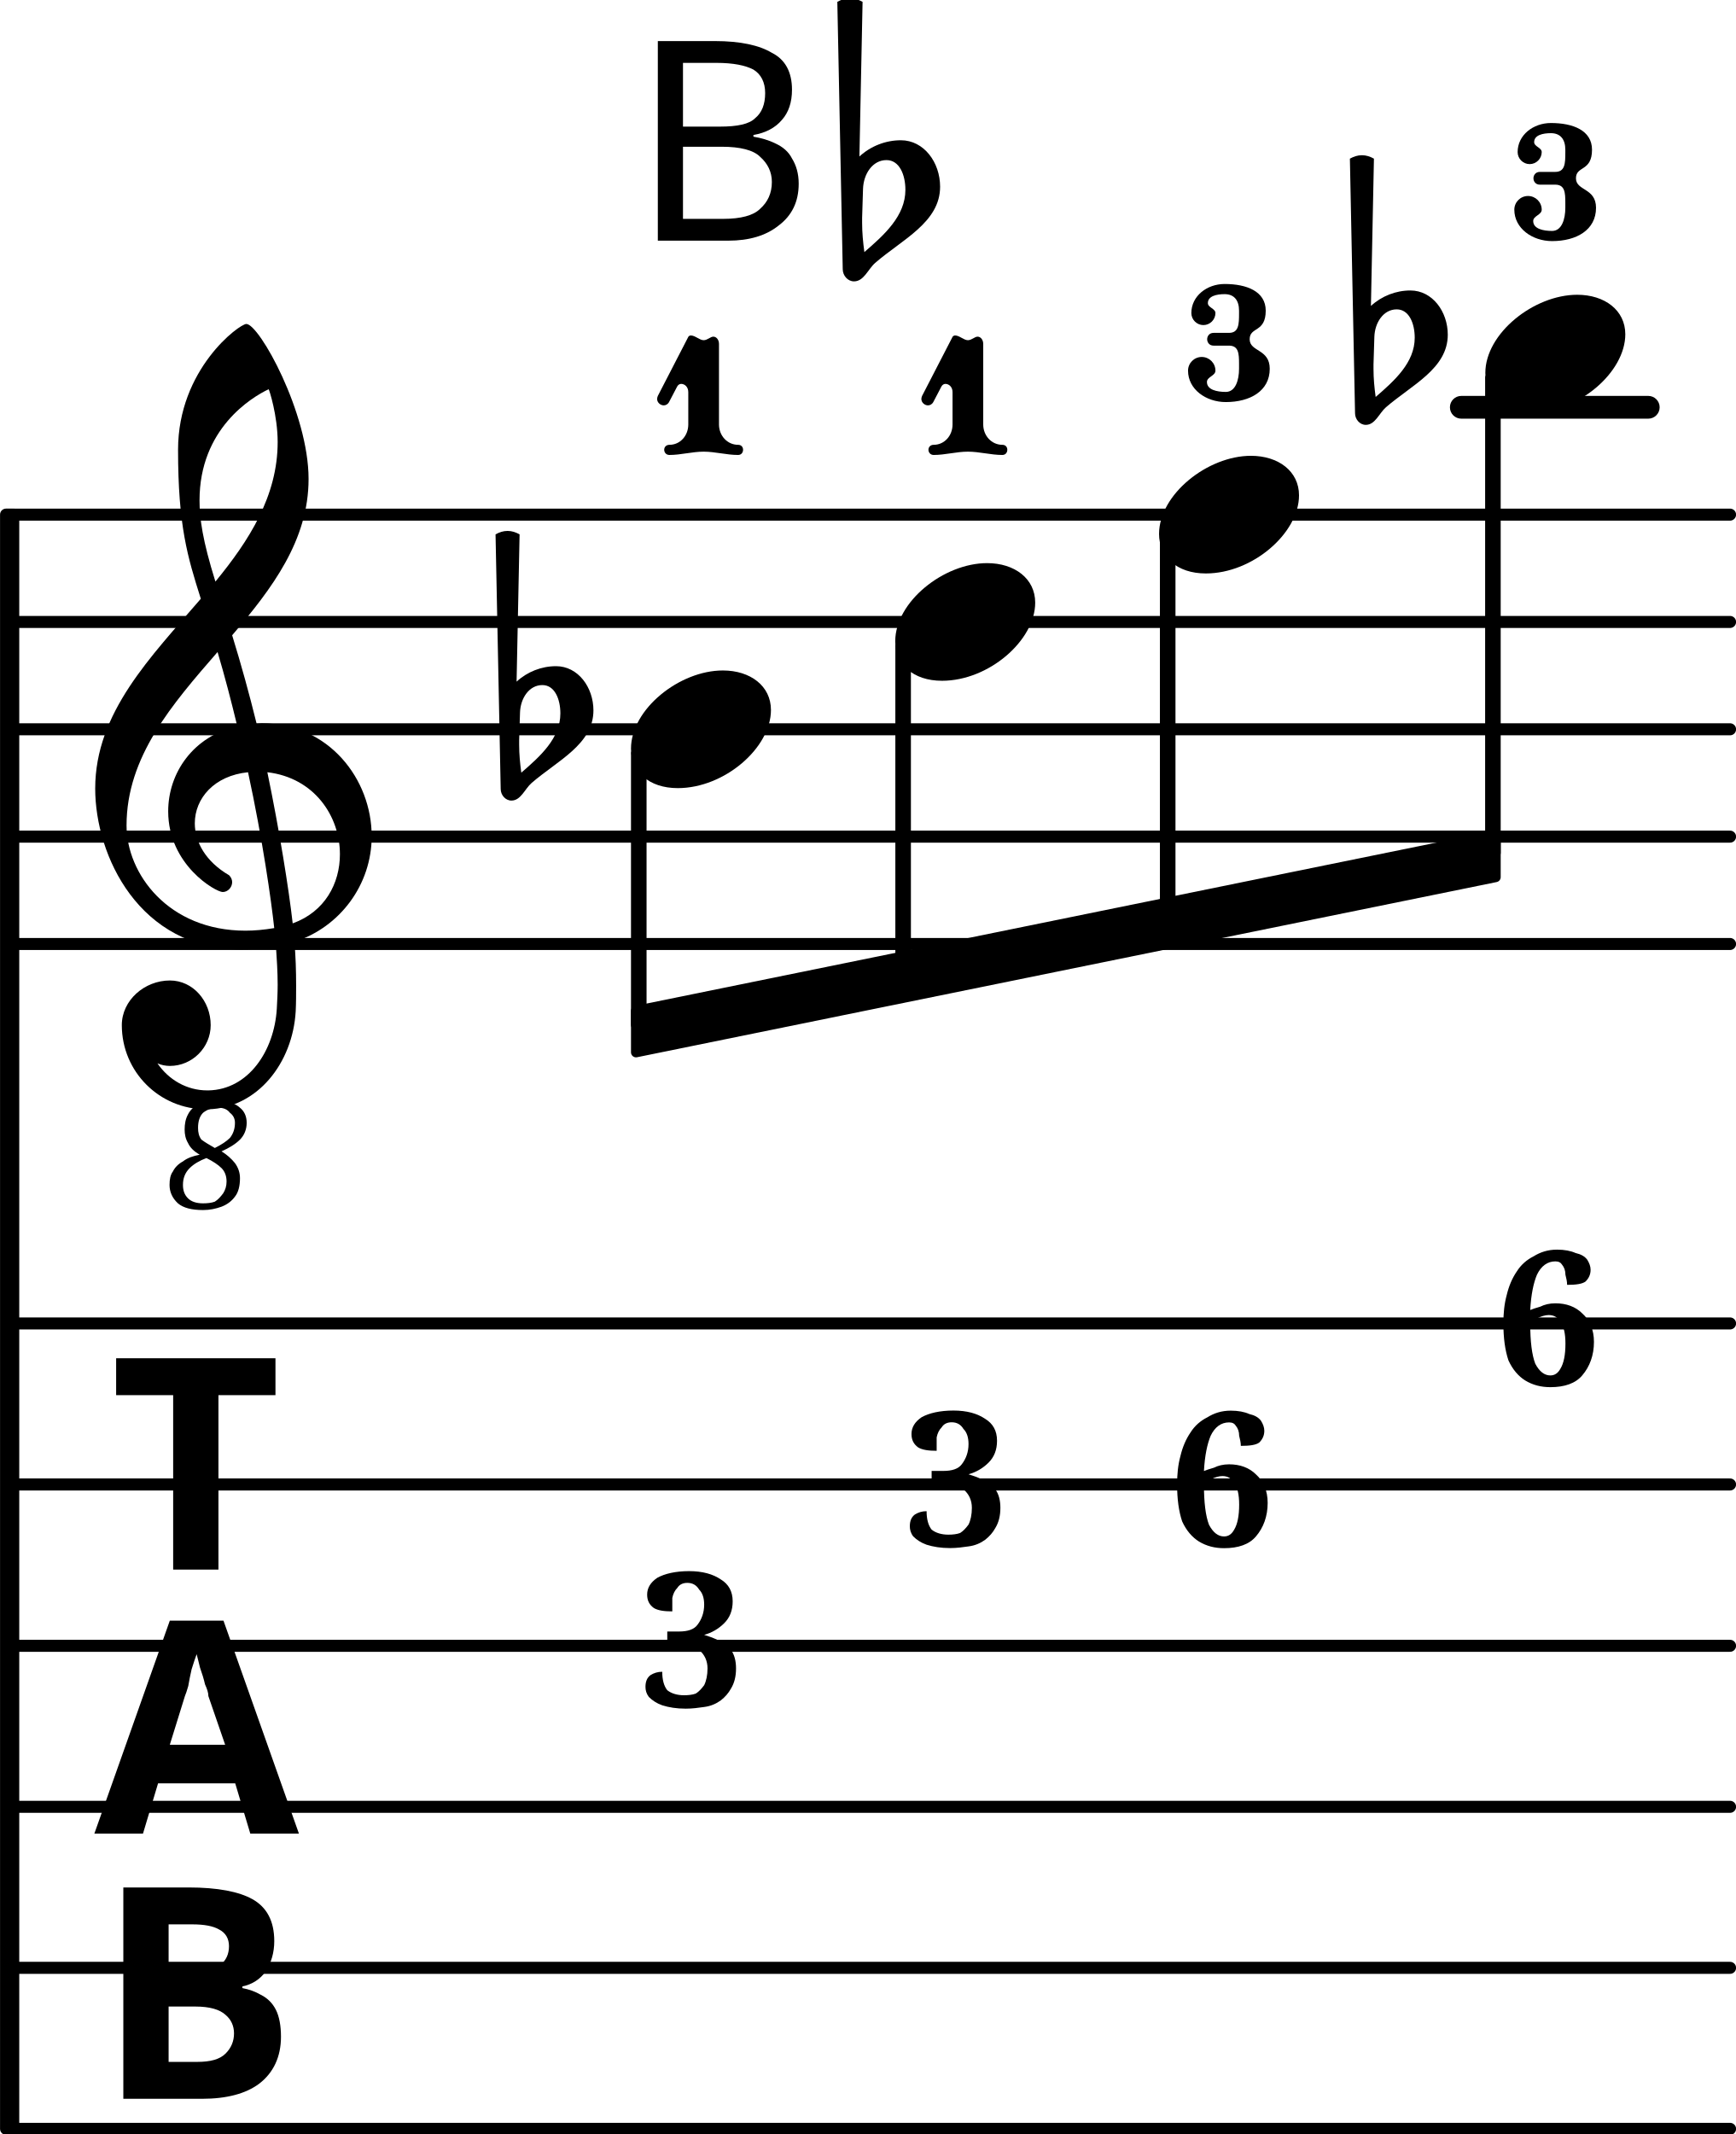
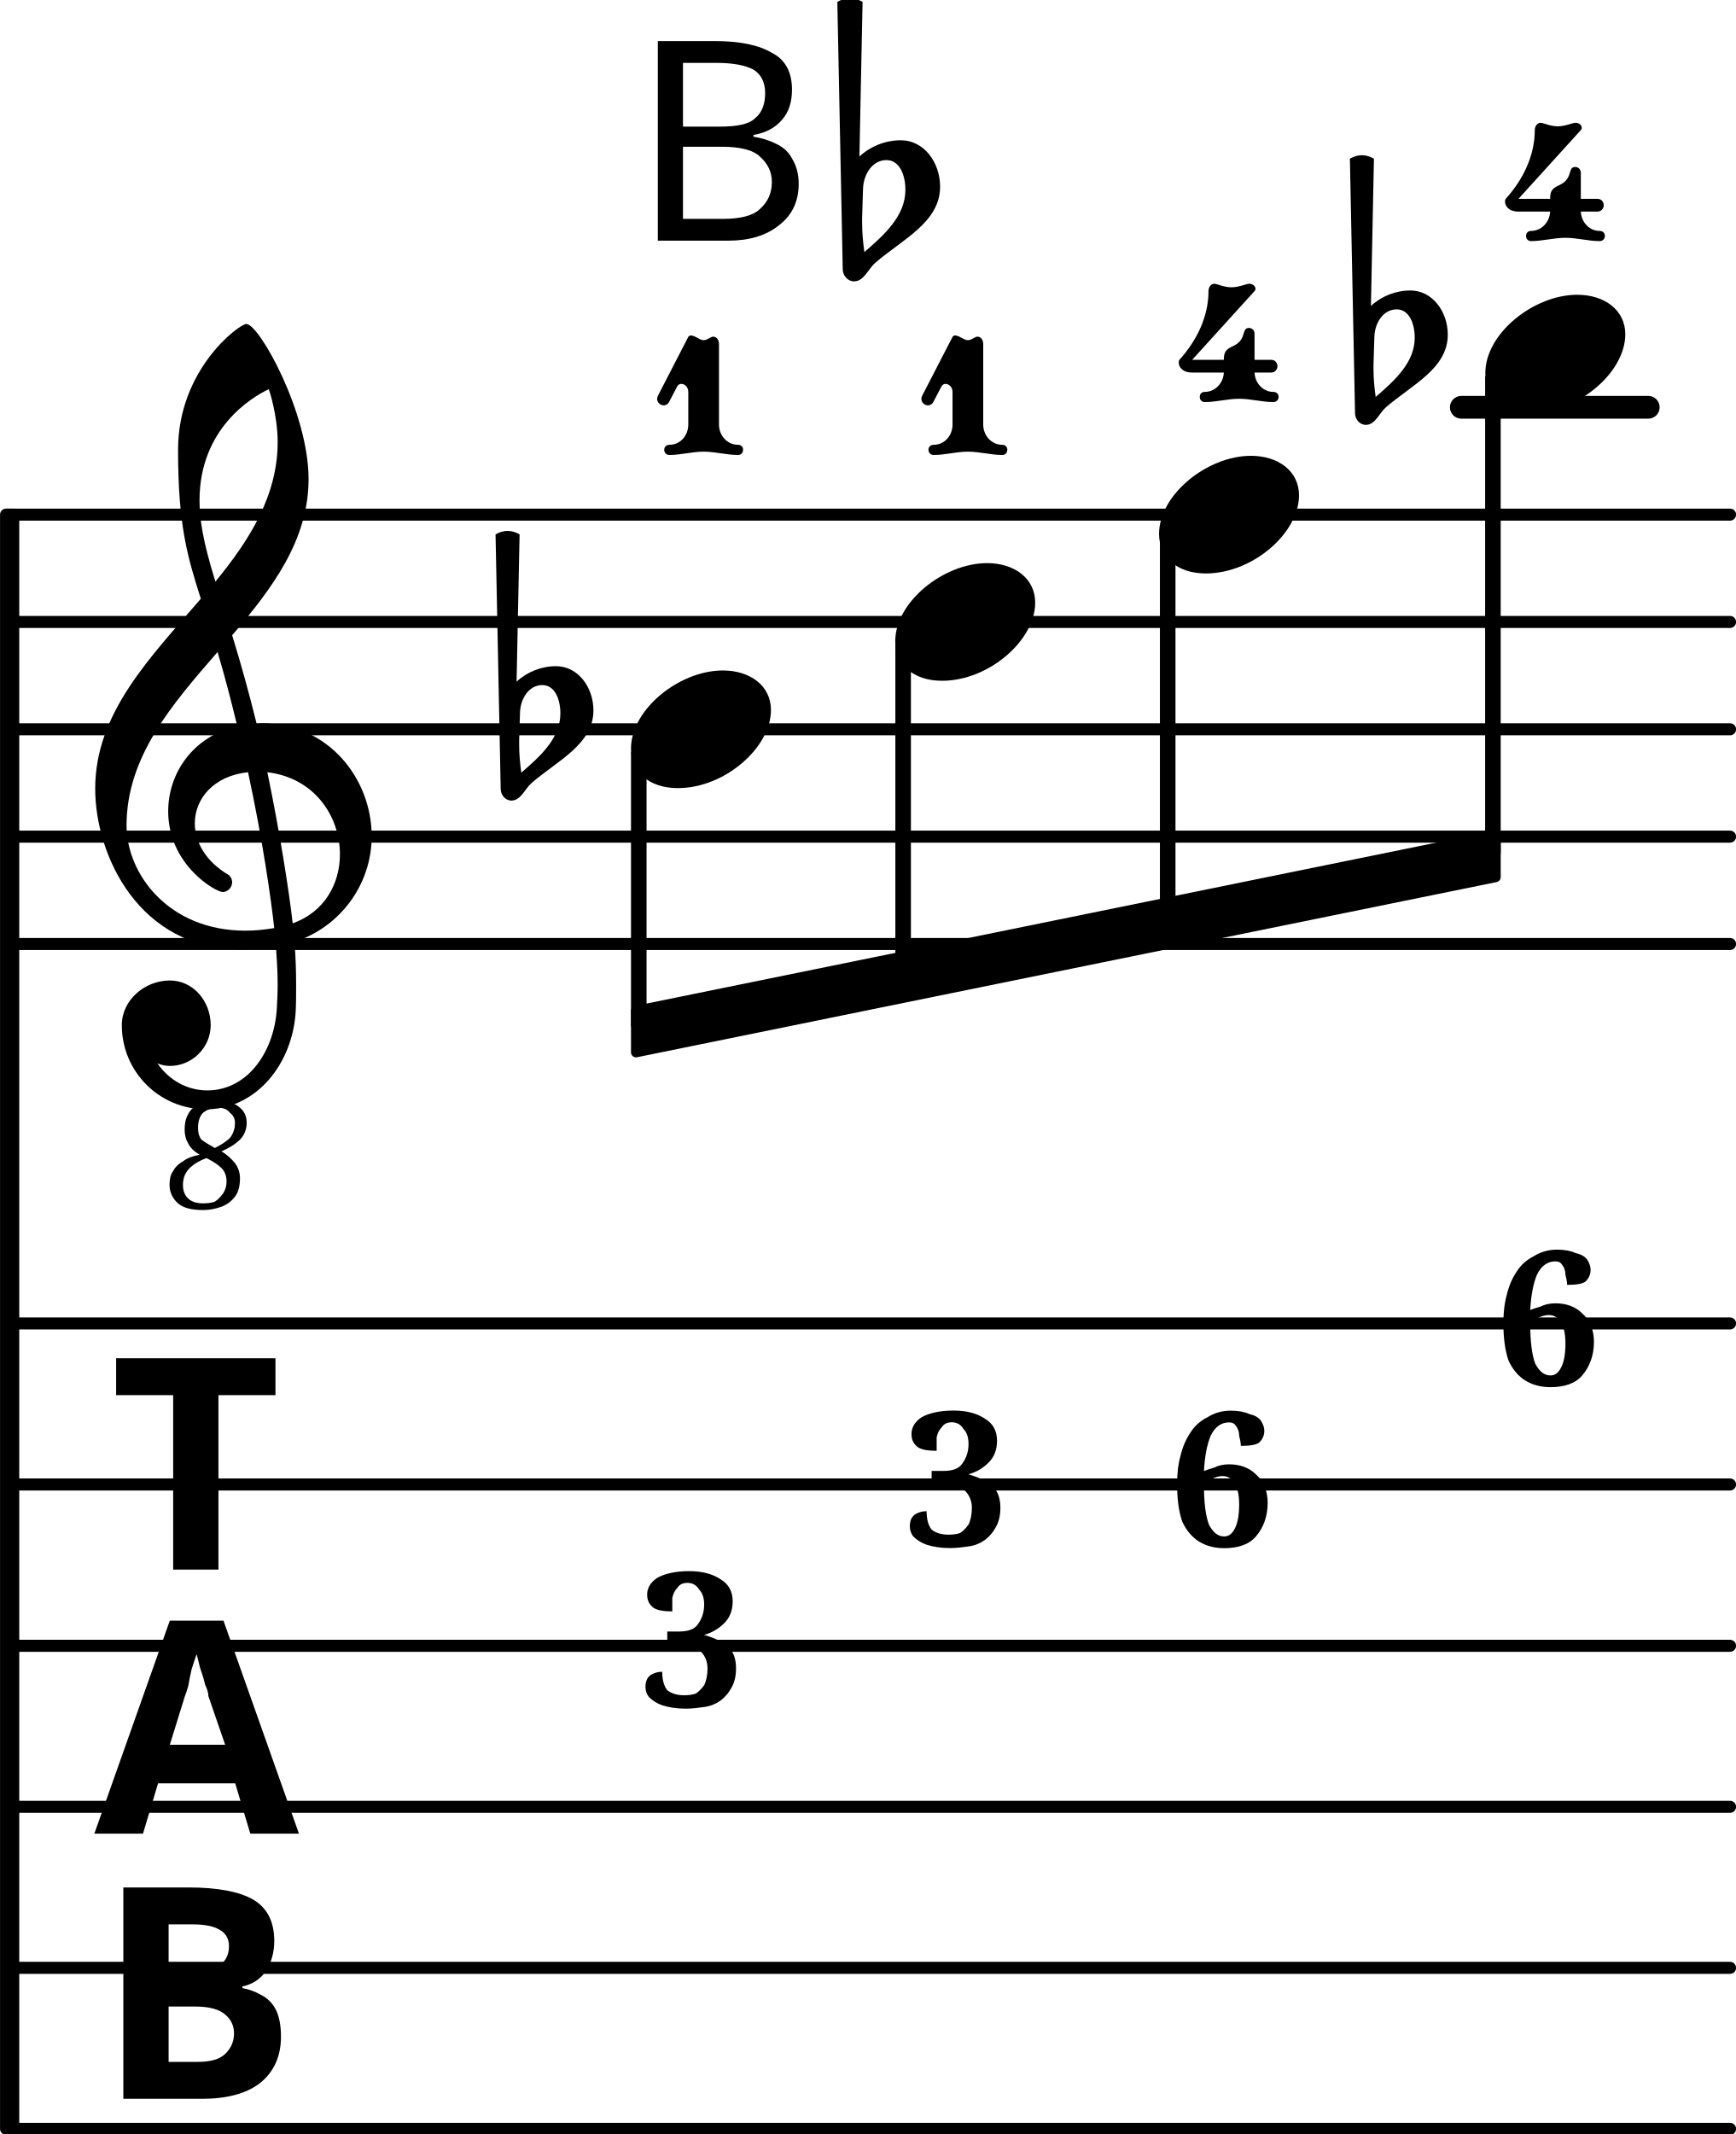
<svg xmlns="http://www.w3.org/2000/svg" preserveAspectRatio="xMidYMid meet" viewBox="-0.079 -4.552 16.17 19.88">
  <g transform="translate(0, -0.7578)">
    <rect x="13.43" y="-0.106" width="1.954" height="0.212" ry="0.106" fill="currentColor" />
  </g>
  <g transform="translate(0, 4.242)">
    <line stroke-linejoin="round" stroke-linecap="round" stroke-width="0.112" stroke="currentColor" x1="0.056" y1="0" x2="16.04" y2="0" />
  </g>
  <g transform="translate(0, 3.242)">
    <line stroke-linejoin="round" stroke-linecap="round" stroke-width="0.112" stroke="currentColor" x1="0.056" y1="0" x2="16.04" y2="0" />
  </g>
  <g transform="translate(0, 2.242)">
    <line stroke-linejoin="round" stroke-linecap="round" stroke-width="0.112" stroke="currentColor" x1="0.056" y1="0" x2="16.04" y2="0" />
  </g>
  <g transform="translate(0, 1.242)">
    <line stroke-linejoin="round" stroke-linecap="round" stroke-width="0.112" stroke="currentColor" x1="0.056" y1="0" x2="16.04" y2="0" />
  </g>
  <g transform="translate(0, 0.2422)">
    <line stroke-linejoin="round" stroke-linecap="round" stroke-width="0.112" stroke="currentColor" x1="0.056" y1="0" x2="16.04" y2="0" />
  </g>
  <g transform="translate(0, 15.28)">
    <line stroke-linejoin="round" stroke-linecap="round" stroke-width="0.112" stroke="currentColor" x1="0.056" y1="0" x2="16.04" y2="0" />
  </g>
  <g transform="translate(0, 13.78)">
    <line stroke-linejoin="round" stroke-linecap="round" stroke-width="0.112" stroke="currentColor" x1="0.056" y1="0" x2="16.04" y2="0" />
  </g>
  <g transform="translate(0, 12.28)">
    <line stroke-linejoin="round" stroke-linecap="round" stroke-width="0.112" stroke="currentColor" x1="0.056" y1="0" x2="16.04" y2="0" />
  </g>
  <g transform="translate(0, 10.78)">
    <line stroke-linejoin="round" stroke-linecap="round" stroke-width="0.112" stroke="currentColor" x1="0.056" y1="0" x2="16.04" y2="0" />
  </g>
  <g transform="translate(0, 9.277)">
    <line stroke-linejoin="round" stroke-linecap="round" stroke-width="0.112" stroke="currentColor" x1="0.056" y1="0" x2="16.04" y2="0" />
  </g>
  <g transform="translate(0, 7.777)">
    <line stroke-linejoin="round" stroke-linecap="round" stroke-width="0.112" stroke="currentColor" x1="0.056" y1="0" x2="16.04" y2="0" />
  </g>
  <g transform="translate(5.8, 5.058)">
    <polygon stroke-linejoin="round" stroke-linecap="round" stroke-width="0.094" fill="currentColor" stroke="currentColor" points="8.056 -1.825 8.056 -1.439 0.047 0.193 0.047 -0.193" />
  </g>
  <g transform="translate(5.8, -2.31)">
    <text font-family="sans" font-size="2.616" text-anchor="start" fill="currentColor">
      <tspan>B</tspan>
    </text>
  </g>
  <g transform="translate(7.84, -2.628)">
    <path transform="scale(0.0042, -0.0042)" d="M29 39l-2 -64v-11c0 -22 2 -43 5 -65c44 38 91 80 91 138c0 33 -13 66 -42 66c-31 0 -51 -31 -52 -64zM-28 454c9 5 18 8 28 8s19 -3 28 -8l-7 -343c25 23 58 36 92 36c51 0 87 -49 87 -103c0 -79 -84 -117 -144 -169c-16 -14 -25 -41 -47 -41c-14 0 -25 13 -25 27z" fill="currentColor" />
  </g>
  <g transform="translate(5.8, 2.242)">
    <path transform="scale(0.004, -0.004)" d="M0 -45c0 92 113 182 214 182c64 0 112 -36 112 -92c0 -88 -108 -182 -217 -182c-68 0 -109 39 -109 92z" fill="currentColor" />
  </g>
  <g transform="translate(6.05, -0.3136)">
    <path transform="scale(0.0022, -0.0022)" d="M194 486c16 0 29 15 41 15c13 0 24 -13 24 -31v-341c0 -47 35 -86 81 -86c14 0 21 -10 21 -21s-7 -22 -21 -22c-49 0 -97 14 -146 14s-96 -14 -145 -14c-14 0 -22 11 -22 22s8 21 22 21c46 0 80 39 80 86v137c0 23 -16 35 -30 35c-7 0 -13 -4 -17 -11l-34 -65 c-5 -10 -14 -15 -23 -15c-14 0 -28 12 -28 27c0 4 1 8 3 13l129 250c2 4 7 6 11 6c18 0 37 -20 54 -20z" fill="currentColor" />
  </g>
  <g transform="translate(0.8, 3.242)">
    <path transform="scale(0.004, -0.004)" d="M265 -635h-5c-108 0 -196 87 -196 196c0 58 53 104 112 104c54 0 95 -48 95 -104c0 -52 -43 -95 -95 -95c-10 0 -20 2 -29 6c26 -38 68 -63 116 -63h3zM403 150c28 -135 50 -272 59 -352c75 27 110 93 110 161c0 88 -59 178 -169 191zM75 26c0 -112 97 -245 277 -245 c21 0 43 2 67 6c-7 65 -27 206 -61 363c-79 -8 -124 -61 -124 -119c0 -43 25 -89 80 -121c5 -5 7 -11 7 -16c0 -12 -10 -23 -22 -23c-16 0 -127 63 -127 188c0 89 58 175 161 198c-14 58 -29 116 -46 173c-106 -122 -212 -244 -212 -404zM354 1194c30 0 145 -207 145 -361 c0 -143 -85 -255 -178 -364c21 -68 40 -137 57 -206c4 0 8 1 12 1c156 0 256 -130 256 -263c0 -113 -74 -212 -180 -246c3 -34 4 -68 4 -102c0 -20 0 -40 -1 -60c-7 -120 -89 -225 -204 -228l1 44c93 2 153 92 159 190c1 19 2 37 2 56c0 30 -2 60 -4 90 c-28 -5 -54 -8 -79 -8c-240 0 -342 219 -342 375c0 177 130 307 246 442c-31 98 -53 170 -53 347c0 188 143 293 159 293zM427 919c0 62 -20 123 -21 123c-40 -19 -161 -92 -161 -259c0 -42 7 -93 37 -189c78 95 145 199 145 325z" fill="currentColor" />
  </g>
  <g transform="translate(1.485, 6.705)">
    <text font-family="serif" font-style="italic" font-size="1.386" text-anchor="start" fill="currentColor">
      <tspan>8</tspan>
    </text>
  </g>
  <g transform="translate(5.888, 11.35)">
    <text font-family="serif" font-weight="bold" font-size="1.746" text-anchor="start" fill="currentColor">
      <tspan>3</tspan>
    </text>
  </g>
  <g transform="translate(0.9406, 10.07)">
    <text font-family="sans" font-weight="bold" font-size="2.772" text-anchor="start" fill="currentColor">
      <tspan>T</tspan>
    </text>
  </g>
  <g transform="translate(0.8, 12.53)">
    <text font-family="sans" font-weight="bold" font-size="2.772" text-anchor="start" fill="currentColor">
      <tspan>A</tspan>
    </text>
  </g>
  <g transform="translate(0.8201, 15)">
    <text font-family="sans" font-weight="bold" font-size="2.772" text-anchor="start" fill="currentColor">
      <tspan>B</tspan>
    </text>
  </g>
  <g transform="translate(5.872, 2.242)">
    <rect x="-0.072" y="0.179" width="0.145" height="2.622" ry="0.047" fill="currentColor" />
  </g>
  <g transform="translate(4.65, 2.242)">
    <path transform="scale(0.004, -0.004)" d="M29 39l-2 -64v-11c0 -22 2 -43 5 -65c44 38 91 80 91 138c0 33 -13 66 -42 66c-31 0 -51 -31 -52 -64zM-28 454c9 5 18 8 28 8s19 -3 28 -8l-7 -343c25 23 58 36 92 36c51 0 87 -49 87 -103c0 -79 -84 -117 -144 -169c-16 -14 -25 -41 -47 -41c-14 0 -25 13 -25 27z" fill="currentColor" />
  </g>
  <g transform="translate(8.262, 1.242)">
    <path transform="scale(0.004, -0.004)" d="M0 -45c0 92 113 182 214 182c64 0 112 -36 112 -92c0 -88 -108 -182 -217 -182c-68 0 -109 39 -109 92z" fill="currentColor" />
  </g>
  <g transform="translate(8.512, -0.3136)">
    <path transform="scale(0.0022, -0.0022)" d="M194 486c16 0 29 15 41 15c13 0 24 -13 24 -31v-341c0 -47 35 -86 81 -86c14 0 21 -10 21 -21s-7 -22 -21 -22c-49 0 -97 14 -146 14s-96 -14 -145 -14c-14 0 -22 11 -22 22s8 21 22 21c46 0 80 39 80 86v137c0 23 -16 35 -30 35c-7 0 -13 -4 -17 -11l-34 -65 c-5 -10 -14 -15 -23 -15c-14 0 -28 12 -28 27c0 4 1 8 3 13l129 250c2 4 7 6 11 6c18 0 37 -20 54 -20z" fill="currentColor" />
  </g>
  <g transform="translate(8.351, 9.854)">
    <text font-family="serif" font-weight="bold" font-size="1.746" text-anchor="start" fill="currentColor">
      <tspan>3</tspan>
    </text>
  </g>
  <g transform="translate(8.335, 2.242)">
    <rect x="-0.072" y="-0.821" width="0.145" height="3.126" ry="0.047" fill="currentColor" />
  </g>
  <g transform="translate(10.72, 0.2422)">
    <path transform="scale(0.004, -0.004)" d="M0 -45c0 92 113 182 214 182c64 0 112 -36 112 -92c0 -88 -108 -182 -217 -182c-68 0 -109 39 -109 92z" fill="currentColor" />
  </g>
-   <g transform="translate(10.99, -0.8064)">
-     <path transform="scale(0.0022, -0.0022)" d="M261 266c0 -54 85 -40 85 -125c0 -94 -83 -141 -186 -141c-84 0 -160 54 -160 133c0 32 26 58 58 58s58 -26 58 -58c0 -22 -36 -26 -36 -48c0 -33 42 -42 80 -42c41 0 56 50 56 98v21c0 44 -2 77 -43 77h-65c-18 0 -27 14 -27 27s9 27 27 27h65c42 0 43 36 43 83v11 c0 43 -20 70 -61 70c-34 0 -71 -8 -71 -38c0 -19 32 -23 32 -42c0 -28 -23 -51 -51 -51s-51 23 -51 51c0 72 66 123 141 123c93 0 174 -31 174 -113c0 -94 -68 -67 -68 -121z" fill="currentColor" />
+   <g transform="translate(10.91, -0.8064)">
+     <path transform="scale(0.0022, -0.0022)" d="M148 501c10 0 41 -15 72 -15c32 0 63 15 76 15c15 0 26 -11 26 -21c0 -4 -1 -7 -4 -10l-264 -291h134v4c0 60 50 41 75 85c7 11 8 24 14 36c3 7 10 10 17 10c11 0 24 -8 24 -25v-110h70c18 0 27 -14 27 -27s-9 -27 -27 -27h-70c2 -45 36 -82 80 -82c14 0 22 -10 22 -21 s-8 -22 -22 -22c-49 0 -96 14 -145 14s-97 -14 -146 -14c-14 0 -21 11 -21 22s7 21 21 21c44 0 79 37 81 82h-134c-43 0 -57 25 -57 42c0 5 1 10 3 12c73 81 123 182 123 291c0 17 11 31 25 31z" fill="currentColor" />
  </g>
  <g transform="translate(10.81, 9.855)">
    <text font-family="serif" font-weight="bold" font-size="1.746" text-anchor="start" fill="currentColor">
      <tspan>6</tspan>
    </text>
  </g>
  <g transform="translate(10.8, 2.242)">
    <rect x="-0.072" y="-1.821" width="0.145" height="3.63" ry="0.047" fill="currentColor" />
  </g>
  <g transform="translate(13.76, -1.258)">
    <path transform="scale(0.004, -0.004)" d="M0 -45c0 92 113 182 214 182c64 0 112 -36 112 -92c0 -88 -108 -182 -217 -182c-68 0 -109 39 -109 92z" fill="currentColor" />
  </g>
-   <g transform="translate(14.03, -2.306)">
-     <path transform="scale(0.0022, -0.0022)" d="M261 266c0 -54 85 -40 85 -125c0 -94 -83 -141 -186 -141c-84 0 -160 54 -160 133c0 32 26 58 58 58s58 -26 58 -58c0 -22 -36 -26 -36 -48c0 -33 42 -42 80 -42c41 0 56 50 56 98v21c0 44 -2 77 -43 77h-65c-18 0 -27 14 -27 27s9 27 27 27h65c42 0 43 36 43 83v11 c0 43 -20 70 -61 70c-34 0 -71 -8 -71 -38c0 -19 32 -23 32 -42c0 -28 -23 -51 -51 -51s-51 23 -51 51c0 72 66 123 141 123c93 0 174 -31 174 -113c0 -94 -68 -67 -68 -121z" fill="currentColor" />
+   <g transform="translate(13.95, -2.306)">
+     <path transform="scale(0.0022, -0.0022)" d="M148 501c10 0 41 -15 72 -15c32 0 63 15 76 15c15 0 26 -11 26 -21c0 -4 -1 -7 -4 -10l-264 -291h134v4c0 60 50 41 75 85c7 11 8 24 14 36c3 7 10 10 17 10c11 0 24 -8 24 -25v-110h70c18 0 27 -14 27 -27s-9 -27 -27 -27h-70c2 -45 36 -82 80 -82c14 0 22 -10 22 -21 s-8 -22 -22 -22c-49 0 -96 14 -145 14s-97 -14 -146 -14c-14 0 -21 11 -21 22s7 21 21 21c44 0 79 37 81 82h-134c-43 0 -57 25 -57 42c0 5 1 10 3 12c73 81 123 182 123 291c0 17 11 31 25 31z" fill="currentColor" />
  </g>
  <g transform="translate(13.85, 8.355)">
    <text font-family="serif" font-weight="bold" font-size="1.746" text-anchor="start" fill="currentColor">
      <tspan>6</tspan>
    </text>
  </g>
  <g transform="translate(13.83, 2.242)">
    <rect x="-0.072" y="-3.321" width="0.145" height="4.519" ry="0.047" fill="currentColor" />
  </g>
  <g transform="translate(12.61, -1.258)">
    <path transform="scale(0.004, -0.004)" d="M29 39l-2 -64v-11c0 -22 2 -43 5 -65c44 38 91 80 91 138c0 33 -13 66 -42 66c-31 0 -51 -31 -52 -64zM-28 454c9 5 18 8 28 8s19 -3 28 -8l-7 -343c25 23 58 36 92 36c51 0 87 -49 87 -103c0 -79 -84 -117 -144 -169c-16 -14 -25 -41 -47 -41c-14 0 -25 13 -25 27z" fill="currentColor" />
  </g>
  <g transform="translate(-0.0786, 7.759)">
    <rect x="0" y="-7.573" width="0.179" height="15.15" ry="0.056" fill="currentColor" />
  </g>
</svg>
